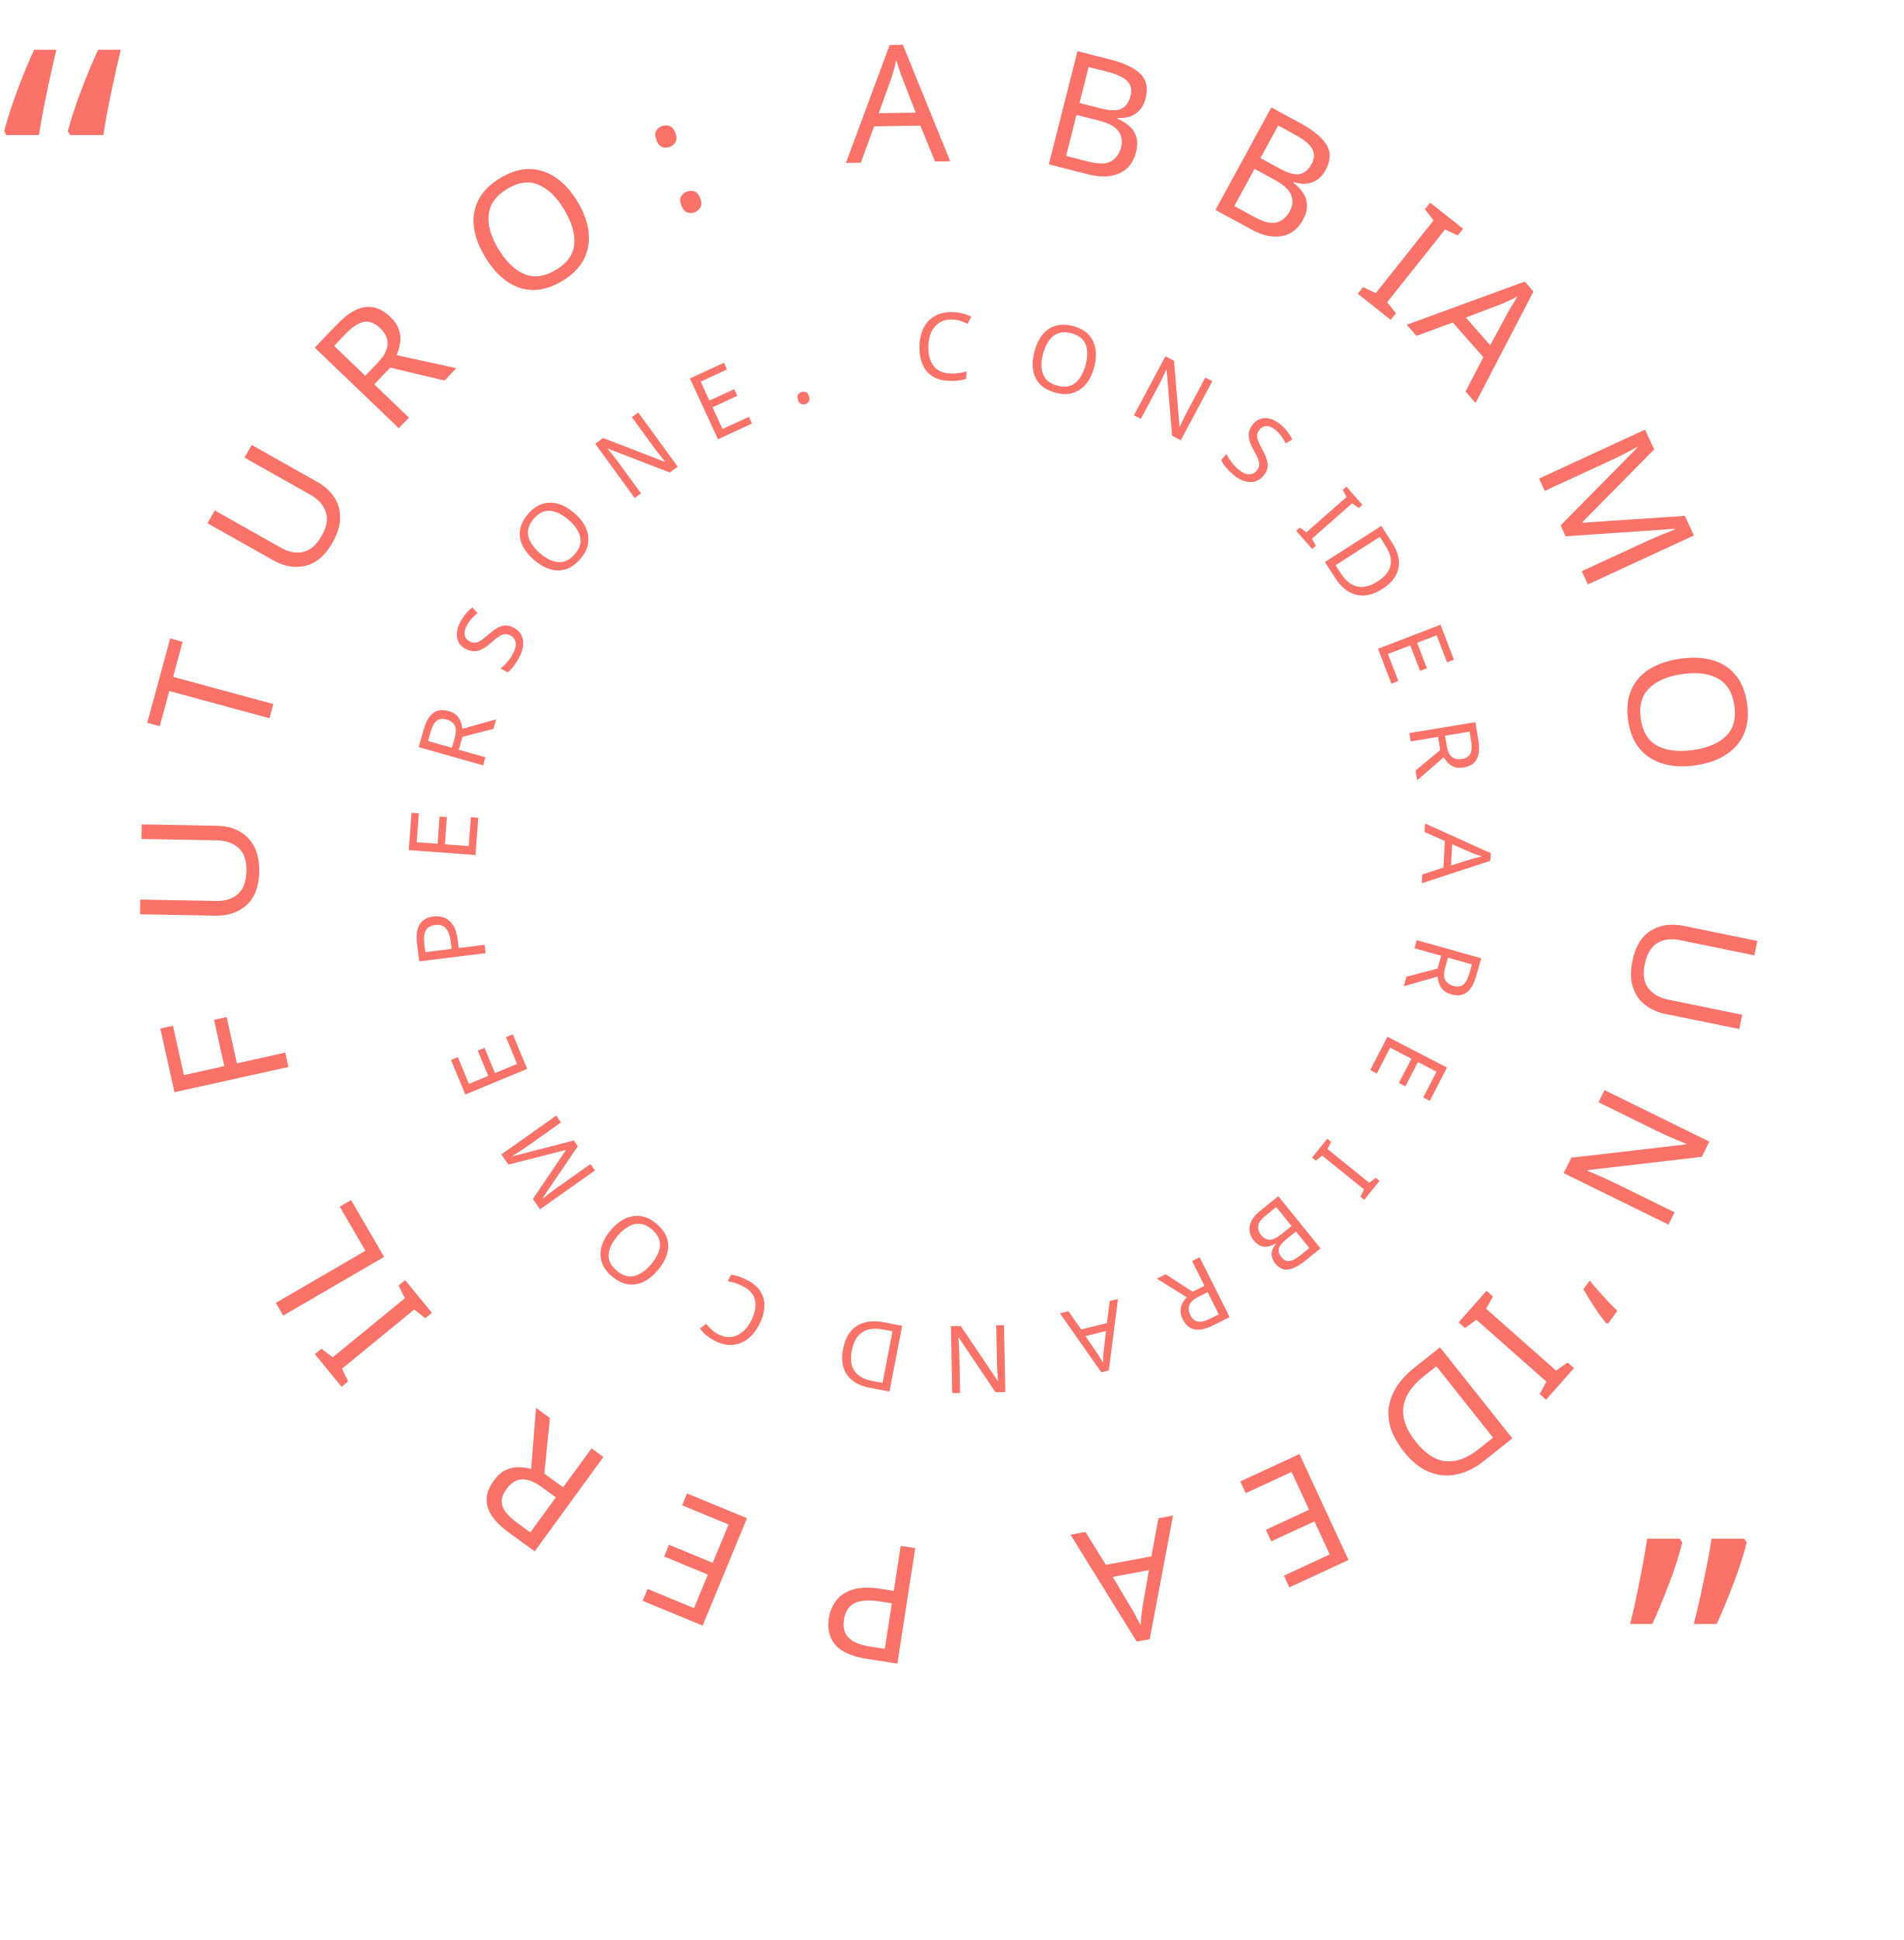
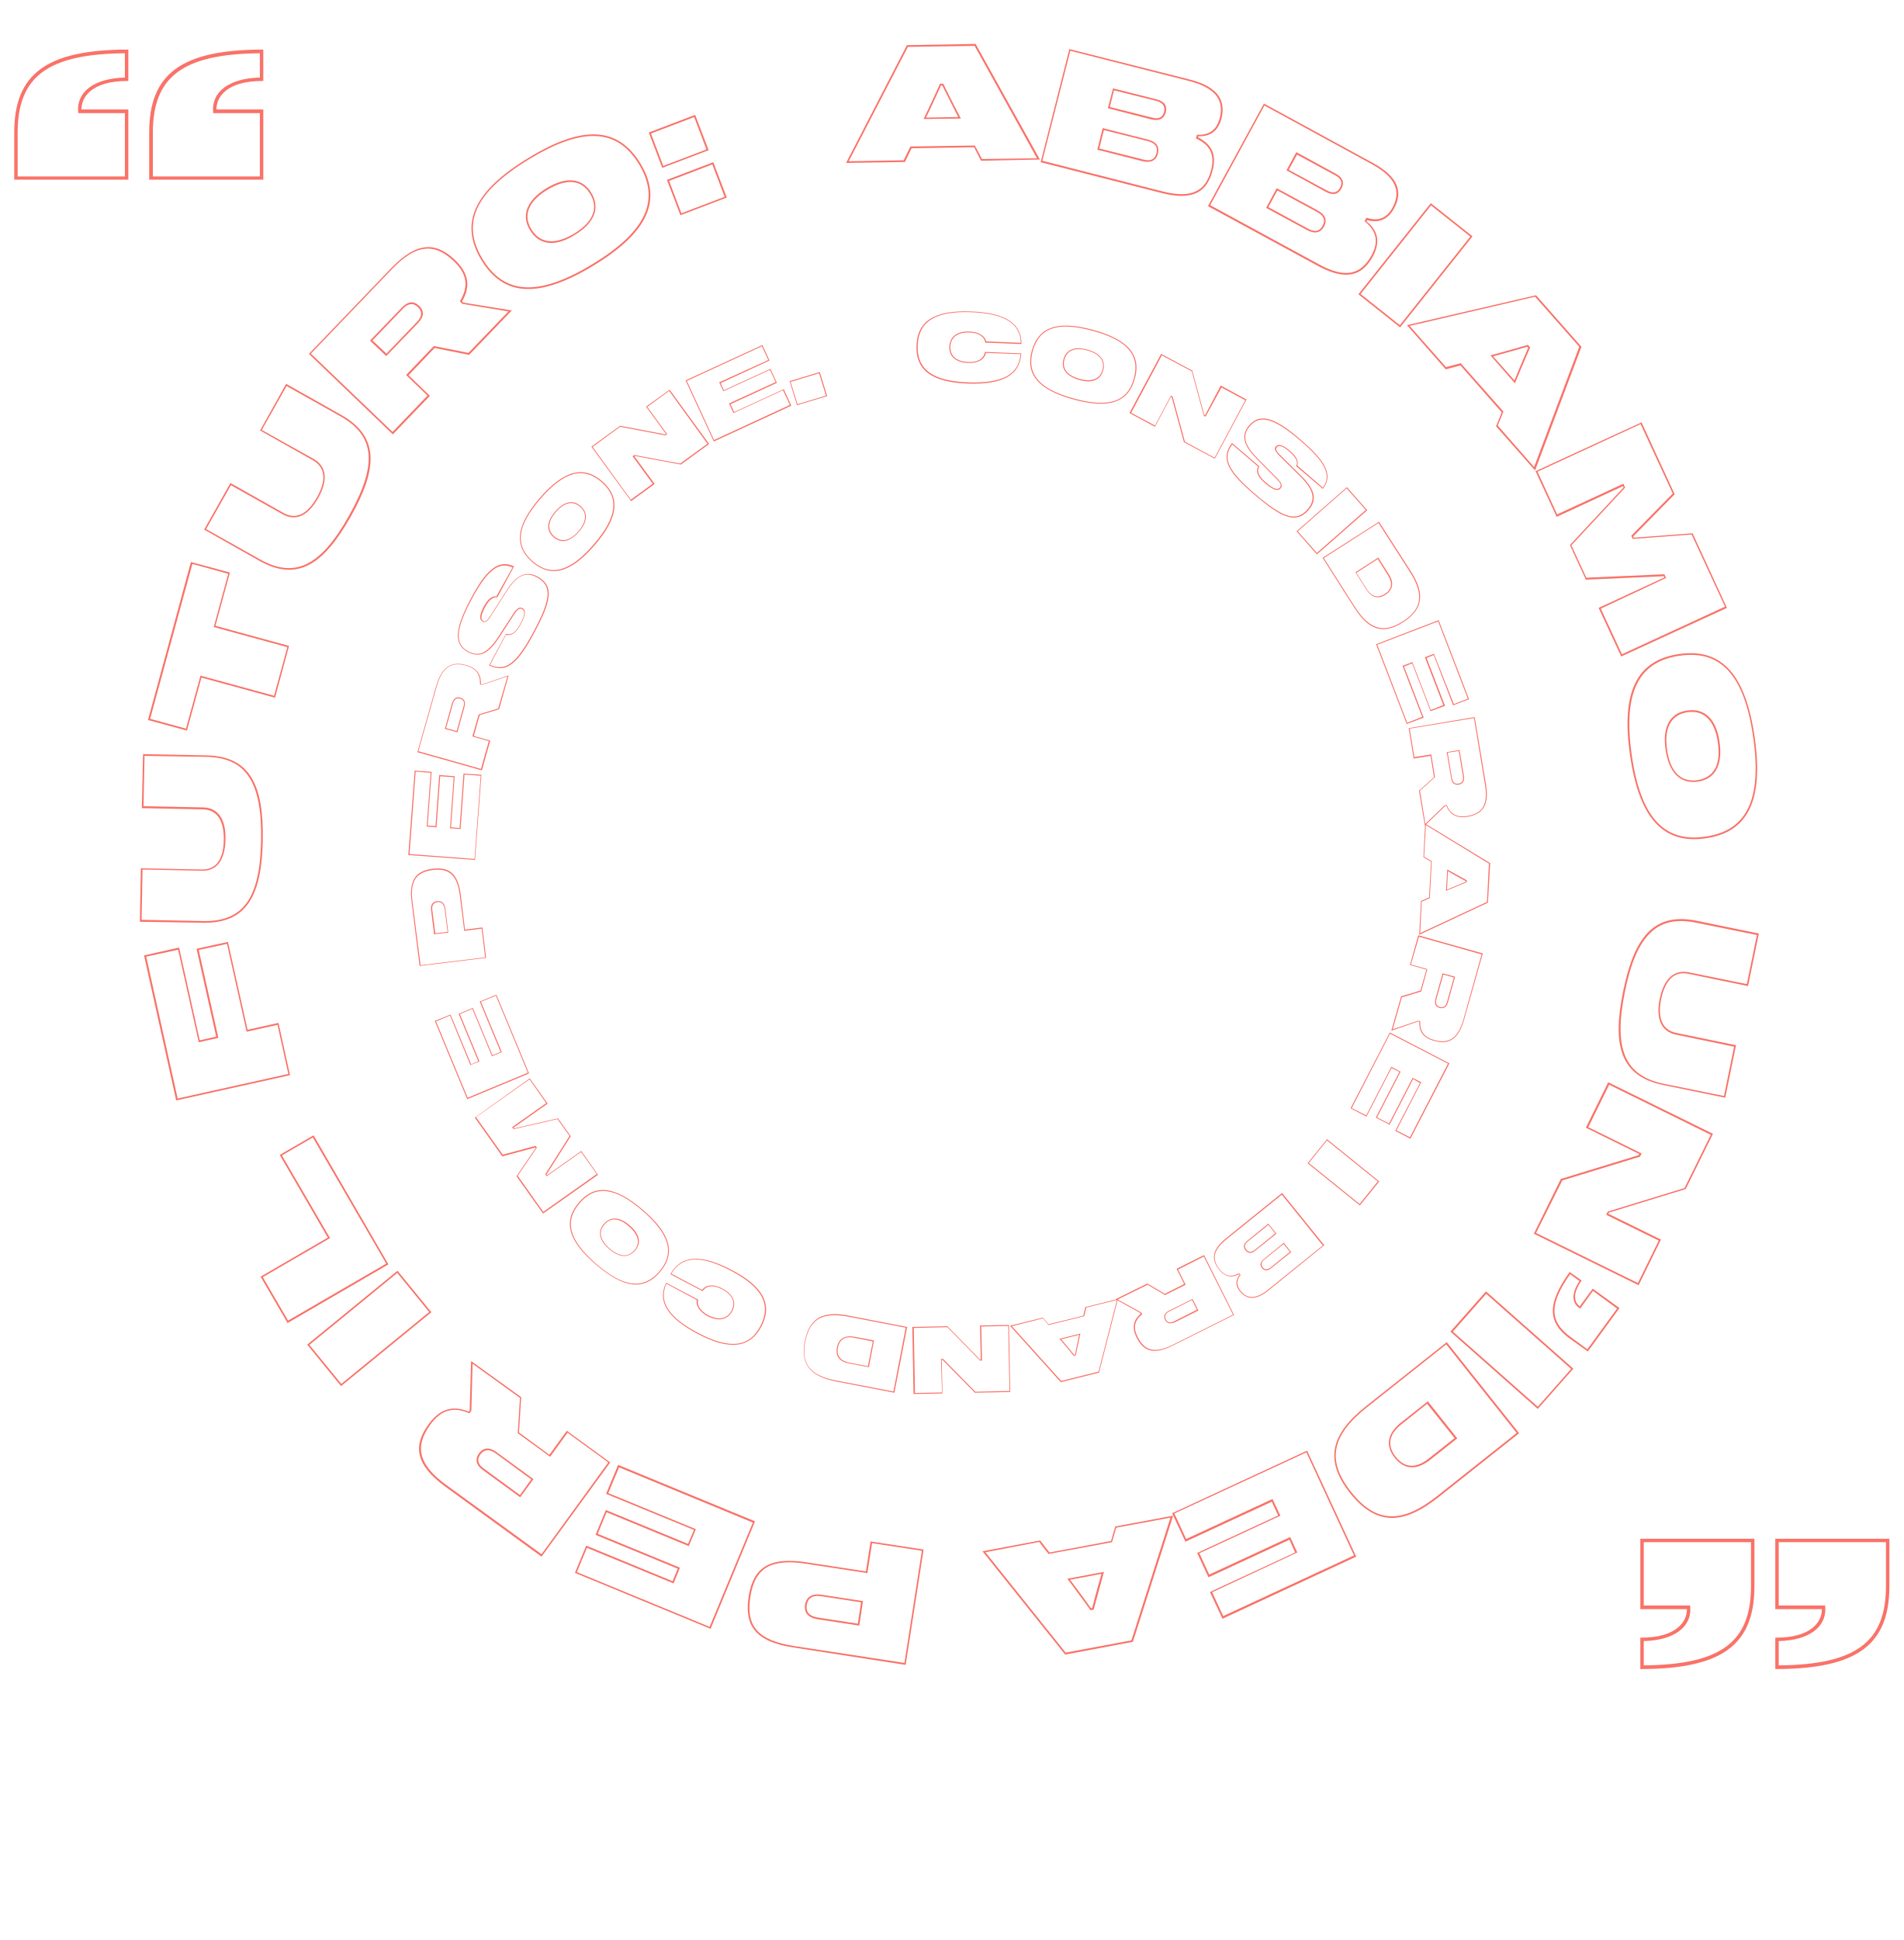
- <svg xmlns="http://www.w3.org/2000/svg" id="Layer_1" data-name="Layer 1" width="775.67" height="790.52" viewBox="0 0 775.67 790.52">
-   <defs>
-     <style>.cls-1{font-size:38.22px;}.cls-1,.cls-2,.cls-3{fill:#fa7268;font-family:Shapiro-97AirExtd, Shapiro;}.cls-2{font-size:66.62px;}.cls-3{font-size:141.82px;}</style>
-   </defs>
-   <text class="cls-1" transform="translate(359.01 156.87) rotate(-6.24)"> </text>
-   <text class="cls-1" transform="translate(371.89 154.26) rotate(2.15)">C</text>
-   <text class="cls-1" transform="translate(415.77 155.7) rotate(15.25)">O</text>
-   <text class="cls-1" transform="translate(458.86 167.48) rotate(28.1)">N</text>
-   <text class="cls-1" transform="matrix(0.76, 0.65, -0.65, 0.76, 495.61, 186.92)">S</text>
-   <text class="cls-1" transform="matrix(0.66, 0.75, -0.75, 0.66, 527.26, 215.16)">I</text>
-   <text class="cls-1" transform="translate(537.99 225.89) rotate(57.36)">D</text>
-   <text class="cls-1" transform="translate(560.28 260.9) rotate(68.99)">E</text>
-   <text class="cls-1" transform="translate(573.77 295.06) rotate(80.6)">R</text>
-   <text class="cls-1" transform="translate(580.77 335.55) rotate(93.07)">A</text>
-   <text class="cls-1" transform="translate(578.4 379.53) rotate(105.7)">R</text>
-   <text class="cls-1" transform="matrix(-0.46, 0.89, -0.89, -0.46, 567.15, 419.17)">E</text>
-   <text class="cls-1" transform="matrix(-0.57, 0.82, -0.82, -0.57, 549.51, 451.74)"> </text>
-   <text class="cls-1" transform="matrix(-0.63, 0.78, -0.78, -0.63, 541.89, 462.82)">I</text>
-   <text class="cls-1" transform="translate(532.13 474.81) rotate(133.31)"> </text>
-   <text class="cls-1" transform="matrix(-0.78, 0.63, -0.63, -0.78, 523.87, 485.08)">B</text>
-   <text class="cls-1" transform="translate(492.22 510.65) rotate(153.41)">R</text>
-   <text class="cls-1" transform="matrix(-0.97, 0.24, -0.24, -0.97, 455.64, 529.31)">A</text>
-   <text class="cls-1" transform="matrix(-1, 0.02, -0.02, -1, 412.88, 539.89)">N</text>
-   <text class="cls-1" transform="translate(371.31 540.96) rotate(-169.06)">D</text>
-   <text class="cls-1" transform="translate(330.47 532.09) rotate(-160.86)"> </text>
-   <text class="cls-1" transform="translate(317.7 528.96) rotate(-152.31)">C</text>
-   <text class="cls-1" transform="matrix(-0.76, -0.65, 0.65, -0.76, 278.74, 508.73)">O</text>
-   <text class="cls-1" transform="matrix(-0.58, -0.82, 0.82, -0.58, 244.63, 479.97)">M</text>
-   <text class="cls-1" transform="translate(216.26 438.97) rotate(-112.52)">E</text>
-   <text class="cls-1" transform="translate(202.74 404.45) rotate(-105.01)"> </text>
-   <text class="cls-1" transform="translate(198.38 392.08) rotate(-97.03)">P</text>
-   <text class="cls-1" transform="translate(193.51 352.11) rotate(-85.75)">E</text>
-   <text class="cls-1" transform="translate(195.88 315.45) rotate(-74.18)">R</text>
-   <text class="cls-1" transform="matrix(0.47, -0.88, 0.88, 0.47, 206.8, 276.11)">S</text>
-   <text class="cls-1" transform="translate(226.4 238.84) rotate(-49.07)">O</text>
-   <text class="cls-1" transform="matrix(0.81, -0.59, 0.59, 0.81, 255.68, 205.12)">N</text>
-   <text class="cls-1" transform="translate(289.25 180.54) rotate(-24.77)">E</text>
-   <text class="cls-1" transform="translate(323.16 165.65) rotate(-16.91)">.</text>
-   <text class="cls-2" transform="translate(344.76 66.4) rotate(-0.93)">A</text>
-   <text class="cls-2" transform="translate(421.17 65.39) rotate(14.22)">B</text>
-   <text class="cls-2" transform="translate(489.69 82.45) rotate(28.58)">B</text>
-   <text class="cls-2" transform="matrix(0.78, 0.62, -0.62, 0.78, 551.29, 118.03)">I</text>
-   <text class="cls-2" transform="matrix(0.66, 0.75, -0.75, 0.66, 573.31, 132.33)">A</text>
-   <text class="cls-2" transform="translate(624.53 189.14) rotate(65.22)">M</text>
-   <text class="cls-2" transform="translate(660.53 267.77) rotate(81.86)">O</text>
-   <text class="cls-2" transform="matrix(-0.03, 1, -1, -0.03, 669.31, 345.31)"> </text>
-   <text class="cls-2" transform="translate(670.78 368.02) rotate(101.54)">U</text>
-   <text class="cls-2" transform="translate(656.77 438.39) rotate(116.17)">N</text>
-   <text class="cls-2" transform="matrix(-0.59, 0.81, -0.81, -0.59, 623.03, 502.74)">’</text>
-   <text class="cls-2" transform="translate(607.61 523.97) rotate(131.49)">I</text>
-   <text class="cls-2" transform="matrix(-0.78, 0.62, -0.62, -0.78, 591.91, 545)">D</text>
-   <text class="cls-2" transform="translate(535.46 589.78) rotate(155.15)">E</text>
-   <text class="cls-2" transform="translate(478.07 617.57) rotate(169.41)">A</text>
-   <text class="cls-2" transform="translate(401.97 629.43) rotate(179.07)"> </text>
-   <text class="cls-2" transform="translate(379.39 631.84) rotate(-171.22)">P</text>
-   <text class="cls-2" transform="matrix(-0.92, -0.38, 0.38, -0.92, 310.39, 621.1)">E</text>
-   <text class="cls-2" transform="translate(251.15 597.51) rotate(-143.93)">R</text>
-   <text class="cls-2" transform="matrix(-0.7, -0.71, 0.71, -0.7, 194.06, 553.55)"> </text>
-   <text class="cls-2" transform="translate(177.71 537.01) rotate(-129.32)">I</text>
-   <text class="cls-2" transform="translate(159.8 517.75) rotate(-120.19)">L</text>
-   <text class="cls-2" transform="translate(128.84 461.62) rotate(-111.36)"> </text>
-   <text class="cls-2" transform="translate(118.96 441.08) rotate(-102.51)">F</text>
-   <text class="cls-2" transform="translate(104.52 379.44) rotate(-88.93)">U</text>
-   <text class="cls-2" transform="translate(105.75 307.66) rotate(-74.81)">T</text>
-   <text class="cls-2" transform="translate(123.08 241.81) rotate(-60.6)">U</text>
-   <text class="cls-2" transform="matrix(0.69, -0.72, 0.72, 0.69, 158.07, 179.15)">R</text>
-   <text class="cls-2" transform="translate(206.69 127.35) rotate(-31.28)">O</text>
-   <text class="cls-2" transform="translate(274.47 88.81) rotate(-20.86)">:</text>
-   <text class="cls-3" transform="translate(0 121.54)">“</text>
-   <text class="cls-3" transform="translate(662.64 728.26)">”</text>
+ <svg xmlns="http://www.w3.org/2000/svg" version="1.1" id="Layer_1" x="0px" y="0px" viewBox="0 0 775.7 790.5" style="enable-background:new 0 0 775.7 790.5;" xml:space="preserve">
+   <style type="text/css">
+ 	.st0{enable-background:new    ;}
+ 	.st1{fill:#FA7268;}
+ </style>
+   <g class="st0">
+     <path class="st1" d="M395.1,135.5c-4.8-0.2-7.6,1.9-7.8,5.7c-0.1,3.9,2.5,6.1,7.3,6.3c4.4,0.2,6.4-1.7,6.8-4.1l14.8,0.6   c-0.5,8.8-7.4,12.8-21.8,12.3c-14.5-0.5-21.3-5.4-20.9-15.5c0.4-10.1,7.5-14.4,22-13.9c14.4,0.5,20.9,5,20.8,13.3l-14.8-0.6   C401.4,137.7,399.4,135.6,395.1,135.5z M416,139.7c-0.1-7.9-6.7-12-20.4-12.5c-14.4-0.5-21.2,3.8-21.6,13.5   c-0.4,9.8,6.1,14.6,20.5,15.1c13.9,0.5,20.7-3.1,21.4-11.5l-14.1-0.5c-0.6,2.8-3.3,4.2-7.2,4.1c-5-0.2-7.9-2.6-7.7-6.7   c0.2-4,3.1-6.3,8.2-6.1c3.6,0.1,6.3,1.7,6.8,4L416,139.7z" />
+   </g>
+   <g class="st0">
+     <path class="st1" d="M462.5,154.3c-2.7,9.7-10.5,12.4-24.9,8.5c-14.3-3.9-19.8-10.2-17.1-19.9s10.5-12.4,24.9-8.5   C459.7,138.3,465.2,144.6,462.5,154.3z M420.9,143c-2.6,9.5,2.7,15.6,16.8,19.4c14.2,3.9,21.8,1.3,24.4-8.2s-2.7-15.6-16.8-19.4   C431.1,130.9,423.5,133.5,420.9,143z M433.4,146.4c1.1-4,4.6-5.4,9.8-3.9c5.2,1.4,7.5,4.4,6.4,8.4s-4.6,5.4-9.8,3.9   S432.3,150.3,433.4,146.4z M449.3,150.7c1-3.7-1.1-6.5-6.2-7.9s-8.3,0-9.3,3.7c-1,3.7,1.1,6.5,6.2,7.9   C445,155.8,448.3,154.4,449.3,150.7z" />
+   </g>
+   <g class="st0">
+     <path class="st1" d="M508,162.8l-12.9,24.1l-12.6-6.7l-5-18.4l-0.3-0.1l-6.5,12.2l-10.4-5.6l12.9-24.1l12.7,6.8l4.9,18.1l0.3,0.1   l6.4-12.1L508,162.8z M491.3,169.8l-0.7-0.4l-4.9-18.1l-12.2-6.5l-12.5,23.4l9.7,5.2l6.5-12.2l0.7,0.4l5,18.4l12.1,6.5l12.5-23.4   l-9.7-5.2L491.3,169.8z" />
+   </g>
+   <g class="st0">
+     <path class="st1" d="M525.7,184.2c-3.1-2.7-4.5-2.9-5.3-2c-0.7,0.8-0.3,1.7,1.6,3.5l8.4,8.3c5.1,5.1,6.7,9.3,3,13.7   c-5.2,6.1-11.3,3.2-22.1-6.1c-10.6-9-14.2-14.6-9.2-21.1l11.1,9.5c-1.1,2.3-0.2,4.1,2.7,6.6c3.2,2.8,4.9,3.1,5.7,2.1   c0.8-1,0.2-2-1.5-3.7l-7.9-8c-4.8-4.9-7-9.2-3.1-13.7c4.7-5.5,11.3-2.5,21,5.9c9.6,8.2,13.6,14.2,9,20l-10.9-9.3   C529.1,188.4,528.3,186.5,525.7,184.2z M539.1,198.7c3.7-5,1.1-10.4-9.2-19.2c-10.6-9.1-16.4-10.7-20.5-5.9   c-3.3,3.8-2.4,7.6,3.1,13.2l7.9,8c2,2.1,2.4,3.2,1.5,4.2c-1.1,1.3-3.2,0.6-6.3-2.1c-3-2.6-3.9-4.5-2.9-6.8l-10.5-9   c-4.2,5.6-1.8,10.7,9.3,20.2c11.7,10,16.9,11.5,21.5,6.1c3.3-3.9,2.4-7.8-3-13.2l-8.4-8.3c-2-2-2.5-3.1-1.6-4   c1.1-1.2,2.9-0.6,5.8,1.9c2.6,2.2,3.5,4.2,2.9,5.9L539.1,198.7z" />
+   </g>
+   <g class="st0">
+     <path class="st1" d="M528.4,216.5l20.5-18l8.3,9.4l-20.5,18L528.4,216.5z M556.6,207.8l-7.8-8.8l-19.9,17.5l7.8,8.8L556.6,207.8z" />
+   </g>
+   <g class="st0">
+     <path class="st1" d="M571.9,253.5c-8.4,5.4-14.3,3-19.9-5.8l-13-20.4l23-14.7l13.1,20.4C580.6,241.7,580.2,248.1,571.9,253.5z    M561.8,213.1l-22.3,14.3l12.8,20.1c5.8,9,11.6,10.7,19.4,5.7c7.8-5,8.7-11,3-20L561.8,213.1z M564.7,242.3c-3.1,2-5.8,1.2-8-2.3   l-4.3-6.8l9.3-6l4.3,6.8C568.2,237.4,567.7,240.3,564.7,242.3z M561.5,227.8l-8.7,5.6l4.1,6.5c1.9,3,4.4,4.1,7.5,2.1   c3.1-2,3.1-4.7,1.2-7.7L561.5,227.8z" />
+   </g>
+   <g class="st0">
+     <path class="st1" d="M581.4,268.1l7.5,19.5l-5.9,2.2l-7.5-19.5l-3.3,1.3l8,20.8l-6.9,2.6l-12.5-32.5l25.5-9.8l12.4,32.2l-6.5,2.5   l-7.9-20.5L581.4,268.1z M592.5,286.9l5.7-2.2l-12.1-31.5l-24.8,9.5l12.2,31.8l6.1-2.4l-8-20.8l4-1.5l7.5,19.5l5.1-2l-7.5-19.5   l3.7-1.4L592.5,286.9z" />
+   </g>
+   <g class="st0">
+     <path class="st1" d="M578.3,322.2l6.1-5.5L583,308l-6.9,1.1l-2-12.4l26.9-4.5l4.6,27.5c1.4,8.5-1.4,12.1-7.5,13.1   c-4.9,0.8-7.3-1.2-8.7-4.5l-0.4,0.1l-8.3,8L578.3,322.2z M580.9,335.7l7.9-7.6l0.8-0.1c1.5,3.8,4.2,5.2,8.4,4.5   c6.3-1,8.5-4.8,7.2-12.7l-4.5-27.2l-26.2,4.3l1.9,11.6l6.9-1.1l1.5,9.3l-6.1,5.5L580.9,335.7z M594.5,319.7   c-1.7,0.3-2.8-0.6-3.1-2.6l-1.8-10.6l5.2-0.9l1.8,10.6C596.9,318.2,596.2,319.4,594.5,319.7z M594.4,319.3c1.5-0.2,2.1-1.3,1.8-3   l-1.7-10.3l-4.5,0.7l1.7,10.3C592.1,318.8,592.9,319.6,594.4,319.3z" />
+   </g>
+   <g class="st0">
+     <path class="st1" d="M579.1,367.1l3.3-1.4l0.8-14.6l-3.1-1.8l0.7-13.7l26.5,16.1l-0.9,16.1l-28,13.1L579.1,367.1z M578.8,380.2   l27.2-12.7l0.8-15.6l-25.7-15.7l-0.7,12.9l3.1,1.8l-0.8,15.1l-3.3,1.4L578.8,380.2z M597.7,359.5c0,0-3.7,1.5-8.4,3.5l0.5-8.7   c4.5,2.5,8,4.4,8,4.4L597.7,359.5z M589.7,362.5c4.2-1.8,7.6-3.2,7.6-3.2l0-0.3c0,0-3.3-1.7-7.2-4L589.7,362.5z" />
+   </g>
+   <g class="st0">
+     <path class="st1" d="M571,406l7.9-2.4l2.4-8.5l-6.7-1.9l3.4-12.1l26.3,7.4l-7.6,26.9c-2.3,8.3-6.4,10.4-12.3,8.7   c-4.8-1.3-6.1-4.2-6-7.8l-0.4-0.1L567,420L571,406z M567.6,419.4l10.4-3.5l0.8,0.2c-0.2,4.1,1.5,6.5,5.7,7.7   c6.1,1.7,9.7-0.8,11.9-8.4l7.4-26.5l-25.5-7.2L575,393l6.7,1.9l-2.5,9.1l-7.9,2.4L567.6,419.4z M586.7,410.7   c-1.7-0.5-2.2-1.7-1.7-3.7l2.9-10.4l5.1,1.4l-2.9,10.4C589.6,410.3,588.4,411.1,586.7,410.7z M586.8,410.3c1.5,0.4,2.4-0.3,2.9-2   l2.8-10l-4.3-1.2l-2.8,10C584.9,408.8,585.4,409.9,586.8,410.3z" />
+   </g>
+   <g class="st0">
+     <path class="st1" d="M575.9,439.7l-9.6,18.6l-5.6-2.9l9.6-18.6l-3.2-1.6L556.9,455l-6.5-3.4l16-30.9l24.3,12.6l-15.9,30.7l-6.2-3.2   l10.1-19.5L575.9,439.7z M569.1,460.6l5.5,2.8l15.5-30l-23.6-12.2l-15.6,30.3l5.9,3l10.2-19.8l3.8,2l-9.6,18.6l4.9,2.5l9.6-18.6   l3.5,1.8L569.1,460.6z" />
+   </g>
+   <g class="st0">
+     <path class="st1" d="M540.8,464.2l21.3,17.2l-7.9,9.8l-21.3-17.2L540.8,464.2z M554.1,490.6l7.4-9.2l-20.7-16.7l-7.4,9.2   L554.1,490.6z" />
+   </g>
+   <g class="st0">
+     <path class="st1" d="M496.8,517.3c-3.2-4-3-8,2.8-12.7l22.9-18.5l17.2,21.3l-22.6,18.3c-5.3,4.3-9,3.9-11.8,0.5   c-1.9-2.3-1.8-4.6-0.1-6.8l-0.2-0.2C502.3,520.6,499.5,520.7,496.8,517.3z M505.6,526c2.8,3.5,6.4,3.3,11.2-0.5l22.3-18l-16.7-20.7   l-22.6,18.2c-5.3,4.3-6.1,8-2.8,12.2c2.2,2.8,4.7,3.4,8,1.6l0.6,0.7C503.8,521.6,503.9,523.9,505.6,526z M516.9,498.6l3.3,4.1   l-8.6,6.9c-1.5,1.3-2.9,1.2-4-0.1c-1.1-1.3-0.8-2.7,0.7-3.9L516.9,498.6z M507.9,509.2c1,1.2,2.1,1.2,3.5,0.1l8.3-6.7l-2.8-3.5   l-8.3,6.7C507.2,506.9,507,508,507.9,509.2z M523.2,506.4l3,3.8l-8.2,6.6c-1.4,1.2-2.7,1.1-3.7-0.1c-1-1.2-0.7-2.5,0.7-3.6   L523.2,506.4z M514.6,516.4c0.9,1.1,1.9,1.1,3.2,0.1l7.9-6.4l-2.6-3.2l-7.9,6.4C514,514.3,513.8,515.3,514.6,516.4z" />
+   </g>
+   <g class="st0">
+     <path class="st1" d="M467.6,523l7.1,4.2l7.9-4l-3.1-6.2l11.2-5.6l12.2,24.4l-25,12.5c-7.7,3.9-11.9,2.3-14.7-3.3   c-2.2-4.4-1-7.4,1.7-9.7l-0.2-0.3l-10.1-5.6L467.6,523z M455.5,529.5l9.6,5.3l0.4,0.7c-3.2,2.6-3.8,5.5-1.8,9.4   c2.9,5.7,7.1,6.6,14.2,3.1l24.6-12.3l-11.9-23.7l-10.5,5.3l3.1,6.2l-8.4,4.2l-7.1-4.2L455.5,529.5z M474.8,537.8   c-0.8-1.5-0.2-2.8,1.6-3.7l9.6-4.8l2.4,4.7l-9.6,4.8C476.9,539.6,475.6,539.3,474.8,537.8z M475.1,537.6c0.7,1.4,1.9,1.6,3.4,0.8   l9.3-4.7l-2-4l-9.3,4.7C475,535.1,474.5,536.2,475.1,537.6z" />
+   </g>
+   <g class="st0">
+     <path class="st1" d="M425,536.9l2.3,2.7l14.2-3.5l0.8-3.5l13.3-3.3l-7.7,30l-15.6,3.9l-20.7-23L425,536.9z M412.4,540.4l20.1,22.3   l15.2-3.8l7.5-29.2l-12.5,3.1l-0.8,3.5l-14.6,3.6l-2.3-2.7L412.4,540.4z M437.6,552.5c0,0-2.5-3.1-5.8-7l8.5-2.1   c-1.1,5-1.9,8.9-1.9,8.9L437.6,552.5z M432.5,545.7c2.9,3.5,5.3,6.4,5.3,6.4l0.3-0.1c0,0,0.7-3.6,1.7-8.1L432.5,545.7z" />
+   </g>
+   <g class="st0">
+     <path class="st1" d="M372.3,568l-0.5-27.3l14.3-0.3l13.3,13.6l0.3,0l-0.3-13.9l11.8-0.2l0.5,27.3l-14.4,0.3l-13.2-13.4l-0.3,0   l0.3,13.7L372.3,568z M383.5,553.7l0.8,0l13.2,13.4l13.9-0.3l-0.5-26.5l-11,0.2l0.3,13.9l-0.8,0l-13.3-13.6l-13.7,0.3l0.5,26.5   l11-0.2L383.5,553.7z" />
+   </g>
+   <g class="st0">
+     <path class="st1" d="M328,546.5c1.9-9.8,7.7-12.4,17.9-10.4l23.8,4.6l-5.2,26.8l-23.8-4.6C330.5,560.9,326.1,556.2,328,546.5z    M364.1,567l5-26l-23.4-4.5c-10.5-2-15.7,1-17.5,10.1s1.9,13.9,12.4,15.9L364.1,567z M341.1,549c0.7-3.6,3.2-5,7.2-4.3l7.9,1.5   l-2.1,10.9l-7.9-1.5C342.1,554.9,340.4,552.6,341.1,549z M353.7,556.7l2-10.1l-7.5-1.5c-3.5-0.7-6,0.4-6.7,4s1.3,5.5,4.8,6.2   L353.7,556.7z" />
+   </g>
+   <g class="st0">
+     <path class="st1" d="M288.6,535.9c4.3,2.2,7.7,1.6,9.5-1.8c1.8-3.4,0.4-6.6-3.9-8.8c-3.9-2-6.5-1.2-7.9,0.8l-13.1-6.9   c4.3-7.7,12.2-8.4,25-1.7c12.9,6.7,16.8,14.1,12.1,23c-4.7,8.9-13,9.8-25.8,3.1c-12.8-6.7-16.7-13.6-13-20.9l13.1,6.9   C283.9,531.2,284.8,533.9,288.6,535.9z M271.6,523.1c-3.3,7.2,0.8,13.7,13,20.1c12.8,6.7,20.8,5.8,25.3-2.9   c4.5-8.7,0.8-15.8-12-22.5c-12.3-6.5-20-6.1-24.3,1.2l12.5,6.6c1.8-2.2,4.8-2.4,8.2-0.6c4.5,2.3,6,5.8,4.1,9.3s-5.5,4.3-10,2   c-3.2-1.7-5-4.3-4.4-6.6L271.6,523.1z" />
+   </g>
+   <g class="st0">
+     <path class="st1" d="M235.9,490c6.6-7.7,14.8-6.7,26.1,3c11.3,9.6,13.5,17.7,7,25.3c-6.6,7.7-14.8,6.7-26.1-3   C231.6,505.7,229.3,497.7,235.9,490z M268.7,518.1c6.4-7.5,4.2-15.2-6.9-24.8s-19.2-10.5-25.6-3c-6.4,7.5-4.2,15.2,6.9,24.8   S262.3,525.5,268.7,518.1z M258.8,509.6c-2.7,3.1-6.4,2.9-10.5-0.6c-4.1-3.5-4.9-7.2-2.2-10.3c2.7-3.1,6.4-2.9,10.5,0.6   C260.7,502.8,261.5,506.5,258.8,509.6z M246.3,499c-2.5,2.9-1.8,6.3,2.2,9.8c4,3.4,7.5,3.6,10,0.7c2.5-2.9,1.8-6.3-2.2-9.8   C252.3,496.2,248.8,496,246.3,499z" />
+   </g>
+   <g class="st0">
+     <path class="st1" d="M215.9,439.4l7.3,10.3l-13.9,9.8l0.2,0.3l17.9-4.1l5.2,7.3l-9.9,15.6l0.2,0.3l14-9.9l6.8,9.7l-22.4,15.8   l-10.8-15.2l7.8-11.5l-0.2-0.2l-13.4,3.6l-11.2-15.8L215.9,439.4z M204.9,470.5l13.4-3.6l0.5,0.7l-7.8,11.5l10.4,14.7l21.8-15.4   l-6.4-9l-14,9.9l-0.6-0.8l9.9-15.6l-4.9-6.9l-17.9,4.1l-0.6-0.8l13.9-9.8l-6.8-9.7l-21.8,15.4L204.9,470.5z" />
+   </g>
+   <g class="st0">
+     <path class="st1" d="M194.9,432.4l-8-19.3l5.8-2.4l8,19.3l3.3-1.4l-8.5-20.5l6.8-2.8l13.3,32.1l-25.2,10.5L177.2,416l6.4-2.6   l8.4,20.3L194.9,432.4z M183.4,413.8l-5.7,2.4l12.9,31.1l24.5-10.2l-13-31.4l-6.1,2.5l8.5,20.5l-4,1.7l-8-19.3l-5.1,2.1l8,19.3   l-3.7,1.5L183.4,413.8z" />
+   </g>
+   <g class="st0">
+     <path class="st1" d="M176.4,354c6.7-0.8,10.3,1.9,11.4,10.8l1.7,14l7.1-0.9l1.5,12.4l-27.1,3.3l-3.3-26.4   C166.7,358.4,169.6,354.8,176.4,354z M171.4,393.3l26.3-3.2l-1.4-11.7l-7.1,0.9l-1.8-14.3c-1-8.3-4.2-11.3-11-10.5   c-6.9,0.9-9.3,4.5-8.3,12.9L171.4,393.3z M182.7,380l-5.8,0.7l-1.2-9.8c-0.3-2.2,0.6-3.5,2.5-3.7c1.9-0.2,3,0.9,3.3,3L182.7,380z    M178.3,367.6c-1.7,0.2-2.4,1.4-2.1,3.3l1.2,9.4l5-0.6l-1.2-9.4C180.9,368.4,179.9,367.4,178.3,367.6z" />
+   </g>
+   <g class="st0">
+     <path class="st1" d="M177.5,336.6l1.5-20.8l6.3,0.5l-1.5,20.8l3.5,0.3l1.6-22.2l7.3,0.5l-2.6,34.7l-27.2-2L169,314l6.9,0.5   l-1.6,21.9L177.5,336.6z M175.5,314.9l-6.1-0.5l-2.5,33.6l26.5,2l2.5-33.9l-6.6-0.5l-1.6,22.2l-4.3-0.3l1.5-20.8l-5.5-0.4   l-1.5,20.8l-4-0.3L175.5,314.9z" />
+   </g>
+   <g class="st0">
+     <path class="st1" d="M203.4,289l-7.9,2.4l-2.4,8.5l6.7,1.9l-3.4,12.1l-26.3-7.4l7.6-26.8c2.4-8.3,6.4-10.3,12.3-8.7   c4.8,1.4,6.1,4.2,6,7.8l0.4,0.1l10.9-3.7L203.4,289z M206.8,275.6l-10.4,3.5l-0.8-0.2c0.2-4.1-1.5-6.5-5.7-7.7   c-6.1-1.7-9.7,0.8-11.9,8.4l-7.5,26.5l25.5,7.2l3.2-11.3l-6.7-1.9l2.6-9l7.9-2.4L206.8,275.6z M187.6,284.3   c1.7,0.5,2.2,1.7,1.7,3.7l-2.9,10.4l-5.1-1.4l2.9-10.4C184.8,284.6,186,283.8,187.6,284.3z M187.5,284.7c-1.5-0.4-2.4,0.3-2.9,2   l-2.8,10l4.3,1.2l2.8-10C189.4,286.2,189,285.1,187.5,284.7z" />
+   </g>
+   <g class="st0">
+     <path class="st1" d="M197.7,247.4c-1.9,3.6-1.8,5-0.8,5.6c0.9,0.5,1.7-0.1,3.1-2.3l6.3-9.9c3.8-6,7.7-8.5,12.7-5.9   c7.1,3.8,5.5,10.3-1.2,22.8c-6.5,12.2-11.2,17-18.5,13.4l6.9-12.8c2.4,0.6,4-0.7,5.8-4c2-3.7,2-5.4,0.8-6.1c-1.1-0.6-2,0.2-3.3,2.2   l-6.1,9.4c-3.8,5.7-7.4,8.7-12.7,5.9c-6.4-3.4-4.8-10.5,1.2-21.8c5.9-11.1,10.9-16.3,17.6-13.1l-6.8,12.6   C201,243.2,199.3,244.3,197.7,247.4z M208.9,231.2c-5.7-2.5-10.3,1.1-16.7,13c-6.6,12.3-6.9,18.3-1.4,21.2   c4.4,2.4,7.9,0.7,12.2-5.8l6.1-9.4c1.6-2.4,2.6-3,3.8-2.4c1.5,0.8,1.3,2.9-0.7,6.6c-1.9,3.5-3.6,4.7-6,4.3l-6.5,12.2   c6.3,2.9,10.8-0.5,17.7-13.4c7.3-13.6,7.6-18.9,1.3-22.3c-4.5-2.4-8.1-0.7-12.2,5.7l-6.3,9.9c-1.5,2.4-2.5,3.1-3.6,2.4   c-1.4-0.8-1.2-2.7,0.6-6.1c1.6-3,3.3-4.3,5.1-4.1L208.9,231.2z" />
+   </g>
+   <g class="st0">
+     <path class="st1" d="M245.4,196.1c7.6,6.6,6.6,14.9-3.1,26.1c-9.7,11.2-17.7,13.4-25.4,6.8c-7.6-6.6-6.6-14.9,3.1-26.1   C229.7,191.7,237.8,189.5,245.4,196.1z M217.1,228.7c7.4,6.4,15.2,4.3,24.8-6.8c9.6-11.1,10.6-19.1,3.2-25.5   c-7.4-6.4-15.2-4.3-24.8,6.8C210.7,214.2,209.7,222.3,217.1,228.7z M225.6,218.9c-3.1-2.7-2.9-6.4,0.7-10.5   c3.6-4.1,7.2-4.9,10.3-2.2c3.1,2.7,2.9,6.4-0.7,10.5S228.8,221.6,225.6,218.9z M236.4,206.5c-2.9-2.5-6.3-1.9-9.8,2.1   c-3.5,4-3.6,7.5-0.7,10c2.9,2.5,6.3,1.9,9.8-2.1C239.1,212.5,239.3,209,236.4,206.5z" />
+   </g>
+   <g class="st0">
+     <path class="st1" d="M272.9,158.8l16.1,22.1l-11.5,8.4l-18.7-3.5l-0.2,0.2l8.2,11.2l-9.6,7L241,182l11.7-8.5l18.5,3.5l0.2-0.2   l-8.1-11.1L272.9,158.8z M271.9,176.9l-0.7,0.5l-18.5-3.5l-11.2,8.2l15.6,21.5l8.9-6.5l-8.2-11.2l0.7-0.5l18.7,3.5l11.1-8.1   l-15.6-21.5l-8.9,6.5L271.9,176.9z" />
+   </g>
+   <g class="st0">
+     <path class="st1" d="M295,159l19-8.7l2.6,5.7l-18.9,8.7l1.5,3.2l20.2-9.3l3.1,6.7l-31.6,14.6L279.4,155l31.3-14.4l2.9,6.3   l-19.9,9.2L295,159z M313.1,146.7l-2.6-5.6l-30.6,14.1l11.1,24.1l30.9-14.3l-2.8-6l-20.2,9.3l-1.8-3.9l19-8.7l-2.3-5l-19,8.7   l-1.7-3.6L313.1,146.7z" />
+   </g>
+   <g class="st0">
+     <path class="st1" d="M321.8,155.3l12.3-3.7l3,9.8l-12.3,3.7L321.8,155.3z M336.6,161.2l-2.8-9.1l-11.6,3.5l2.8,9.1L336.6,161.2z" />
+   </g>
+   <g class="st0">
+     <path class="st1" d="M399.8,65.5L397,60l-25.5,0.4l-2.7,5.6l-24,0.4l24.8-48l28-0.5l26.2,47.1L399.8,65.5z M422.6,64.5l-25.4-45.8   L370,19.1l-24.1,46.6l22.4-0.4l2.7-5.6l26.3-0.4l2.9,5.5L422.6,64.5z M384.4,34.1c0,0,3,6.2,7.2,14.2l-15.2,0.2   c3.9-8.1,6.7-14.4,6.7-14.4L384.4,34.1z M390.5,47.7c-3.6-7.1-6.5-12.9-6.5-12.9l-0.5,0c0,0-2.6,5.9-6.1,13.1L390.5,47.7z" />
+   </g>
+   <g class="st0">
+     <path class="st1" d="M494.2,69.4c-2.2,8.7-7.9,12.5-20.6,9.3l-49.5-12.6L435.8,20l49,12.4c11.6,2.9,14.8,8.5,13,15.9   c-1.3,5-4.5,7.4-9.4,7.2l-0.1,0.5C493,58.4,496.1,62.2,494.2,69.4z M497.1,48.1c1.9-7.6-2.1-12.4-12.5-15.1l-48.4-12.3l-11.4,44.8   L473.8,78c11.5,2.9,17.5,0.2,19.8-8.8c1.5-6-0.3-10.1-6.2-12.8l0.4-1.5C493,55.2,495.9,52.7,497.1,48.1z M447.2,61l2.2-8.8   l18.5,4.7c3.4,0.9,4.7,2.8,4,5.7c-0.7,2.8-2.9,3.9-6.2,3.1L447.2,61z M471.3,62.4c0.7-2.6-0.6-4.1-3.5-4.9L449.9,53l-1.9,7.5   l17.9,4.5C468.8,65.8,470.7,65,471.3,62.4z M451.5,44.1l2.1-8.1l17.8,4.5c3.1,0.8,4.4,2.6,3.7,5.3c-0.7,2.6-2.7,3.6-5.7,2.9   L451.5,44.1z M474.4,45.6c0.6-2.4-0.6-3.8-3.2-4.5L454,36.8l-1.7,6.8l17.1,4.3C472.1,48.7,473.8,47.9,474.4,45.6z" />
+   </g>
+   <g class="st0">
+     <path class="st1" d="M559.5,104.5c-4.3,7.8-10.8,10.1-22.3,3.9l-44.9-24.4l22.8-41.8l44.4,24.2c10.5,5.7,12.3,11.9,8.6,18.6   c-2.5,4.5-6.2,6-10.9,4.7l-0.3,0.5C561,93.5,563,97.9,559.5,104.5z M567.5,84.6c3.7-6.8,1.1-12.5-8.4-17.7L515.3,43l-22.1,40.6   l44.3,24.1c10.4,5.7,17,4.5,21.4-3.6c3-5.4,2.3-9.8-2.8-14l0.8-1.4C561.8,90.4,565.3,88.7,567.5,84.6z M516,84.7l4.3-8l16.8,9.1   c3,1.7,3.9,3.9,2.5,6.5c-1.4,2.6-3.8,3.1-6.8,1.5L516,84.7z M539,92c1.3-2.3,0.4-4.2-2.2-5.6l-16.2-8.8l-3.7,6.8l16.2,8.8   C535.8,94.7,537.8,94.3,539,92z M524.3,69.4l4-7.4l16.1,8.8c2.8,1.5,3.6,3.6,2.3,6c-1.3,2.4-3.5,2.9-6.3,1.4L524.3,69.4z    M546.1,76.5c1.2-2.2,0.4-3.8-2-5.1l-15.5-8.4l-3.4,6.2l15.5,8.4C543.1,78.9,545,78.6,546.1,76.5z" />
+   </g>
+   <g class="st0">
+     <path class="st1" d="M553.6,119.9l29.5-37.1l17,13.5l-29.5,37.1L553.6,119.9z M599.2,96.4l-16-12.7l-28.7,36.1l16,12.7L599.2,96.4z   " />
+   </g>
+   <g class="st0">
+     <path class="st1" d="M609.7,173.7l2.3-5.7l-16.8-19.1l-6,1.6l-15.8-18l52.6-12.2l18.5,21l-18.9,50.4L609.7,173.7z M625.2,190.3   l18.4-49l-18-20.4l-51.1,11.9l14.8,16.8l6-1.6l17.4,19.7l-2.3,5.7L625.2,190.3z M623.6,141.6c0,0-2.8,6.3-6.2,14.6l-10-11.4   c8.7-2.3,15.3-4.3,15.3-4.3L623.6,141.6z M617.2,155c3-7.4,5.6-13.3,5.6-13.3l-0.4-0.4c0,0-6.2,1.8-13.9,3.9L617.2,155z" />
+   </g>
+   <g class="st0">
+     <path class="st1" d="M660.7,267.5l-9.2-19.8l26.8-12.4l-0.2-0.5l-31.8,1.4l-6.5-14.1l21.9-23.5l-0.3-0.5l-27,12.5l-8.6-18.6   l43.2-19.9l13.5,29.3l-16.9,17.2l0.2,0.5l24-1.8l14,30.4L660.7,267.5z M689.4,217.8l-24,1.8l-0.6-1.3l16.9-17.2l-13.1-28.3   l-42,19.4l8,17.4l27-12.5l0.7,1.6l-21.9,23.5l6.1,13.2l31.8-1.4l0.7,1.5L652.4,248l8.6,18.6l42-19.4L689.4,217.8z" />
+   </g>
+   <g class="st0">
+     <path class="st1" d="M695.1,341.6c-17.4,2.5-27.1-8.3-30.8-33.9c-3.7-25.6,2.6-38.7,20-41.2s27.1,8.3,30.8,33.9   C718.8,326,712.5,339.1,695.1,341.6z M684.5,267.2c-16.9,2.4-23.1,15.1-19.5,40.4c3.6,25.3,13.1,35.8,30,33.3   c16.9-2.4,23.1-15.1,19.5-40.4C710.9,275.2,701.4,264.7,684.5,267.2z M687.7,289.5c7.1-1,11.8,3.6,13.1,12.9   c1.3,9.4-1.8,15.1-8.9,16.1s-11.7-3.6-13.1-12.9C677.4,296.2,680.5,290.5,687.7,289.5z M691.7,317.9c6.7-1,9.7-6.2,8.4-15.3   c-1.3-9.1-5.7-13.3-12.3-12.4c-6.7,1-9.7,6.2-8.4,15.3C680.7,314.6,685.1,318.8,691.7,317.9z" />
+   </g>
+   <g class="st0">
+     <path class="st1" d="M703.1,447.3l-25.3-5.2c-17.6-3.6-20.8-16.3-16.3-38.2c4.5-21.9,12.4-32.3,30-28.7l25.3,5.2l-4.4,21.4l-24.3-5   c-5.9-1.2-9.5,2.7-11.1,10.3c-1.5,7.4,0.2,12.6,6.2,13.8l24.3,5L703.1,447.3z M683.1,421.6c-6-1.2-8.4-6.3-6.7-14.6   c1.7-8.2,5.8-12,11.9-10.8l23.6,4.8L716,381l-24.6-5c-16-3.3-24.5,4.9-29.2,28.2c-4.7,23.2-0.1,34.1,15.8,37.4l24.6,5l4.1-20.1   L683.1,421.6z" />
+   </g>
+   <g class="st0">
+     <path class="st1" d="M667.8,523.7l-42.7-21l11-22.3l31.7-9.7l0.2-0.5l-21.7-10.7l9.1-18.5l42.7,21l-11.1,22.5l-31.3,9.6l-0.2,0.5   l21.4,10.5L667.8,523.7z M654.6,495l0.6-1.3l31.3-9.6l10.7-21.7L655.8,442l-8.5,17.3l21.7,10.7l-0.6,1.3l-31.7,9.7L626,502.4   l41.5,20.4l8.5-17.3L654.6,495z" />
+   </g>
+   <g class="st0">
+     <path class="st1" d="M639.7,545.4c-9.1-6.6-9.2-14.3,0-27.1l4.9,3.5c-4.1,5.6-2.8,9-0.8,10.5l5.3-7.2l10.9,7.9l-12.9,17.7   L639.7,545.4z M659,533.2l-9.8-7.2l-5.2,7.2c-3.6-2-3.6-6.4-0.3-11.2l-3.8-2.8c-8.6,12.1-8.5,19.3,0.2,25.6l6.8,5L659,533.2z" />
+   </g>
+   <g class="st0">
+     <path class="st1" d="M605.6,526.2l35.6,31.5l-14.5,16.4l-35.6-31.5L605.6,526.2z M626.7,573.2l13.6-15.4l-34.6-30.6l-13.6,15.4   L626.7,573.2z" />
+   </g>
+   <g class="st0">
+     <path class="st1" d="M550.2,608.4c-10.7-13.5-7.7-24.2,6.5-35.4l32.9-26.1l29.5,37.1l-32.9,26.1C572,621.3,561,621.9,550.2,608.4z    M618.1,583.9l-28.7-36.1l-32.4,25.7c-14.5,11.5-16.4,21.8-6.3,34.5c10,12.6,20.5,13.1,35,1.6L618.1,583.9z M568.4,594   c-3.9-4.9-3-9.9,2.5-14.3l11-8.7l12,15.1l-11,8.7C577.3,599.2,572.3,598.9,568.4,594z M592.8,586l-11.2-14l-10.4,8.3   c-4.8,3.8-6.3,8.3-2.4,13.3c4,5,8.7,4.5,13.5,0.7L592.8,586z" />
+   </g>
+   <g class="st0">
+     <path class="st1" d="M525.5,627.4l-33,15.3l-4.6-9.9l33-15.3l-2.6-5.6l-35.2,16.3l-5.4-11.6l55-25.5l20,43.2l-54.5,25.3l-5.1-10.9   l34.7-16.1L525.5,627.4z M494,648.8l4.5,9.7l53.3-24.7l-19.4-42l-53.8,24.9l4.8,10.4l35.2-16.3l3.2,6.8l-33,15.3l4,8.7l33-15.3   l2.9,6.3L494,648.8z" />
+   </g>
+   <g class="st0">
+     <path class="st1" d="M423.9,627.7l3.8,4.9l25.1-4.7l1.7-5.9l23.6-4.4L461.7,669l-27.6,5.2l-33.7-42.1L423.9,627.7z M401.6,632.5   l32.7,40.9l26.8-5l15.9-50l-22.1,4.1l-1.7,5.9l-25.9,4.8l-3.8-4.9L401.6,632.5z M444.4,656.1c0,0-4-5.6-9.4-12.8l14.9-2.8   c-2.4,8.7-4.2,15.4-4.2,15.4L444.4,656.1z M436.1,643.7c4.8,6.4,8.5,11.6,8.5,11.6l0.5-0.1c0,0,1.6-6.3,3.8-13.9L436.1,643.7z" />
+   </g>
+   <g class="st0">
+     <path class="st1" d="M305.1,650.6c1.8-11.6,8.1-16.4,23.6-14l24.2,3.7l1.9-12.2l21.6,3.3l-7.3,47l-45.8-7.1   C307.8,668.9,303.3,662.4,305.1,650.6z M368.6,677.6l7.1-45.7l-20.3-3.1l-1.9,12.2l-24.9-3.8c-14.5-2.2-21,1.7-22.8,13.5   c-1.9,12,3.2,17.7,17.7,20L368.6,677.6z M351.7,652.4l-1.5,10l-17-2.6c-3.8-0.6-5.6-2.6-5.1-5.9c0.5-3.2,2.9-4.7,6.6-4.1   L351.7,652.4z M328.8,654c-0.5,3,1.2,4.6,4.5,5.1l16.3,2.5l1.3-8.7l-16.3-2.5C331.3,649.9,329.2,651.1,328.8,654z" />
+   </g>
+   <g class="st0">
+     <path class="st1" d="M276.2,639.2l-33.5-13.8l4.2-10.1l33.5,13.8l2.4-5.7L247,608.7l4.9-11.8l55.8,23l-18.1,43.8l-55.3-22.8   l4.6-11.1l35.2,14.5L276.2,639.2z M239.2,630.7l-4.1,9.9l54.1,22.3l17.6-42.5l-54.5-22.5l-4.4,10.5l35.7,14.7l-2.9,6.9l-33.5-13.8   l-3.6,8.8l33.5,13.8l-2.6,6.4L239.2,630.7z" />
+   </g>
+   <g class="st0">
+     <path class="st1" d="M212.4,569.3l-0.9,14.4l12.4,9.1l7.1-9.8l17.7,12.9l-28,38.4l-39.3-28.6c-12.2-8.9-13.1-16.7-6.7-25.4   c5.1-7,10.6-7.4,16.3-5.1l0.4-0.5l0.6-20.1L212.4,569.3z M192.6,555.7l-0.5,19.1l-0.8,1.1c-6.6-2.9-11.6-1.4-16,4.7   c-6.5,9-4.6,16.4,6.6,24.5l38.8,28.2l27.2-37.4l-16.6-12.1l-7.1,9.8l-13.2-9.6l0.9-14.4L192.6,555.7z M195.2,592.2   c1.8-2.4,4.2-2.6,7-0.6l15.2,11.1l-5.4,7.4l-15.2-11.1C194,597,193.5,594.7,195.2,592.2z M195.8,592.6c-1.6,2.2-1,4.2,1.5,5.9   l14.6,10.7l4.6-6.4l-14.6-10.7C199.4,590.4,197.4,590.5,195.8,592.6z" />
+   </g>
+   <g class="st0">
+     <path class="st1" d="M175.8,534.7L139,564.8l-13.8-16.9l36.8-30.1L175.8,534.7z M126.1,548l13,15.9l35.8-29.3l-13-15.9L126.1,548z" />
+   </g>
+   <g class="st0">
+     <path class="st1" d="M158.3,515.2l-41.1,23.9l-11-18.9l27.4-15.9l-19.6-33.7l13.8-8L158.3,515.2z M114.9,470.8l19.6,33.7   l-27.4,15.9l10.3,17.7l40-23.2l-29.9-51.4L114.9,470.8z" />
+   </g>
+   <g class="st0">
+     <path class="st1" d="M81.4,423.9l6.7-1.5l-8-35.8l12.8-2.8l8,35.8l12.6-2.8l4.7,21.3l-46.4,10.3l-13.1-59.1l14.3-3.2L81.4,423.9z    M59.6,389.8l12.8,57.8l45.1-10l-4.4-20l-12.6,2.8l-8-35.8L81,387.1l8,35.8l-8,1.8L72.6,387L59.6,389.8z" />
+   </g>
+   <g class="st0">
+     <path class="st1" d="M58.3,307.3l25.8,0.5c17.9,0.3,23.4,12.3,23,34.5c-0.4,22.4-6.4,34-24.3,33.7L57,375.6l0.4-21.8l24.8,0.5   c6.1,0.1,8.9-4.4,9-12.1c0.1-7.6-2.5-12.3-8.6-12.4l-24.8-0.5L58.3,307.3z M82.7,329c6.1,0.1,9.4,4.7,9.2,13.1   c-0.2,8.4-3.5,12.9-9.7,12.7l-24.1-0.5l-0.4,20.5l25.1,0.5c16.3,0.3,23.2-9.2,23.6-33c0.4-23.7-6.1-33.6-22.4-33.9L58.9,308   l-0.4,20.5L82.7,329z" />
+   </g>
+   <g class="st0">
+     <path class="st1" d="M93.7,233.3L87.8,255l30,8.2l-5.7,21.1l-30-8.2l-5.9,21.6l-15.9-4.3L77.8,229L93.7,233.3z M61.2,292.9l14.6,4   l5.9-21.6l30,8.2l5.4-19.8l-30-8.2l5.9-21.7l-14.6-4L61.2,292.9z" />
+   </g>
+   <g class="st0">
+     <path class="st1" d="M116.6,156.4l22.5,12.7c15.6,8.8,14.8,21.9,3.9,41.3c-11,19.5-21.7,26.9-37.3,18.1l-22.5-12.7l10.7-19   l21.6,12.2c5.3,3,9.9,0.3,13.7-6.4c3.7-6.6,3.6-12-1.6-15l-21.6-12.2L116.6,156.4z M127.8,187c5.3,3,6,8.6,1.9,15.9   c-4.1,7.3-9.2,9.7-14.6,6.6l-21-11.8L84,215.6l21.9,12.3c14.2,8,24.8,2.9,36.4-17.9c11.6-20.7,10.6-32.4-3.6-40.4l-21.9-12.3   l-10.1,17.9L127.8,187z" />
+   </g>
+   <g class="st0">
+     <path class="st1" d="M191.2,144.6l-14.1-2.8l-10.6,11.1l8.7,8.4L160.1,177l-34.2-32.8l33.6-35c10.4-10.8,18.2-10.7,26-3.2   c6.2,6,5.9,11.5,2.8,16.8l0.5,0.5l19.8,3.2L191.2,144.6z M207.2,126.9l-18.8-3.1l-1-1c3.7-6.1,3-11.2-2.5-16.4   c-8-7.7-15.6-6.7-25.1,3.2l-33.1,34.5l33.3,31.9l14.2-14.8l-8.7-8.4l11.3-11.8l14.1,2.8L207.2,126.9z M170.8,124.6   c2.2,2.1,2,4.5-0.4,7l-13,13.5l-6.6-6.3l13-13.5C166.2,122.8,168.6,122.5,170.8,124.6z M170.3,125.1c-1.9-1.8-4-1.5-6,0.6l-12.5,13   l5.7,5.4l12.5-13C172,129,172.2,126.9,170.3,125.1z" />
+   </g>
+   <g class="st0">
+     <path class="st1" d="M261,66.6c9.1,15,3,28.2-19.1,41.6c-22.1,13.4-36.6,12.8-45.7-2.2c-9.1-15-3-28.2,19.1-41.6   C237.3,50.9,251.8,51.5,261,66.6z M196.7,105.6c8.9,14.6,22.9,15.3,44.8,2s27.7-26.1,18.9-40.7c-8.9-14.6-22.9-15.3-44.8-2   S187.8,90.9,196.7,105.6z M216,93.8c-3.7-6.1-1.3-12.2,6.7-17.1c8.1-4.9,14.6-4.2,18.3,1.9c3.7,6.1,1.3,12.2-6.7,17.1   C226.3,100.7,219.8,100,216,93.8z M240.5,79c-3.5-5.8-9.5-6.4-17.4-1.7c-7.9,4.8-10,10.5-6.5,16.2s9.5,6.4,17.4,1.7   C241.8,90.4,244,84.7,240.5,79z" />
+   </g>
+   <g class="st0">
+     <path class="st1" d="M264.4,54l18.9-7.2l5.5,14.4l-18.9,7.2L264.4,54z M287.9,60.9l-5-13.2l-17.6,6.7l5,13.2L287.9,60.9z    M271.8,73.3l18.9-7.2l5.5,14.4l-18.9,7.2L271.8,73.3z M295.3,80.2l-5-13.2l-17.6,6.7l5,13.2L295.3,80.2z" />
+   </g>
+   <g class="st0">
+     <path class="st1" d="M5.8,54c0-23.8,13-33.8,46.5-33.8V33c-14.9-0.1-19.1,6.5-19.1,11.6h19.1v28.6H5.8V54z M50.9,71.9V46.1h-19   c-1-8.7,6.5-14.2,19-14.5v-9.9C19.4,22,7.2,31.2,7.2,54v17.9H50.9z M60.8,54c0-23.8,12.9-33.8,46.5-33.8V33   c-14.9-0.1-19.1,6.5-19.1,11.6h19.1v28.6H60.8V54z M105.9,71.9V46.1h-19c-1-8.7,6.5-14.2,19-14.5v-9.9C74.5,22,62.3,31.2,62.3,54   v17.9H105.9z" />
+   </g>
+   <g class="st0">
+     <path class="st1" d="M715,646.3c0,23.8-13,33.8-46.5,33.8v-12.8c14.7,0.1,19-6.5,19-11.6h-19V627H715V646.3z M669.9,628.4v25.8   h18.9c1,8.7-6.5,14.2-18.9,14.5v9.9c31.5-0.3,43.7-9.5,43.7-32.3v-17.9H669.9z M770,646.3c0,23.8-13,33.8-46.5,33.8v-12.8   c14.7,0.1,19-6.5,19-11.6h-19V627H770V646.3z M724.9,628.4v25.8h18.9c1,8.7-6.5,14.2-18.9,14.5v9.9c31.5-0.3,43.7-9.5,43.7-32.3   v-17.9H724.9z" />
+   </g>
</svg>
